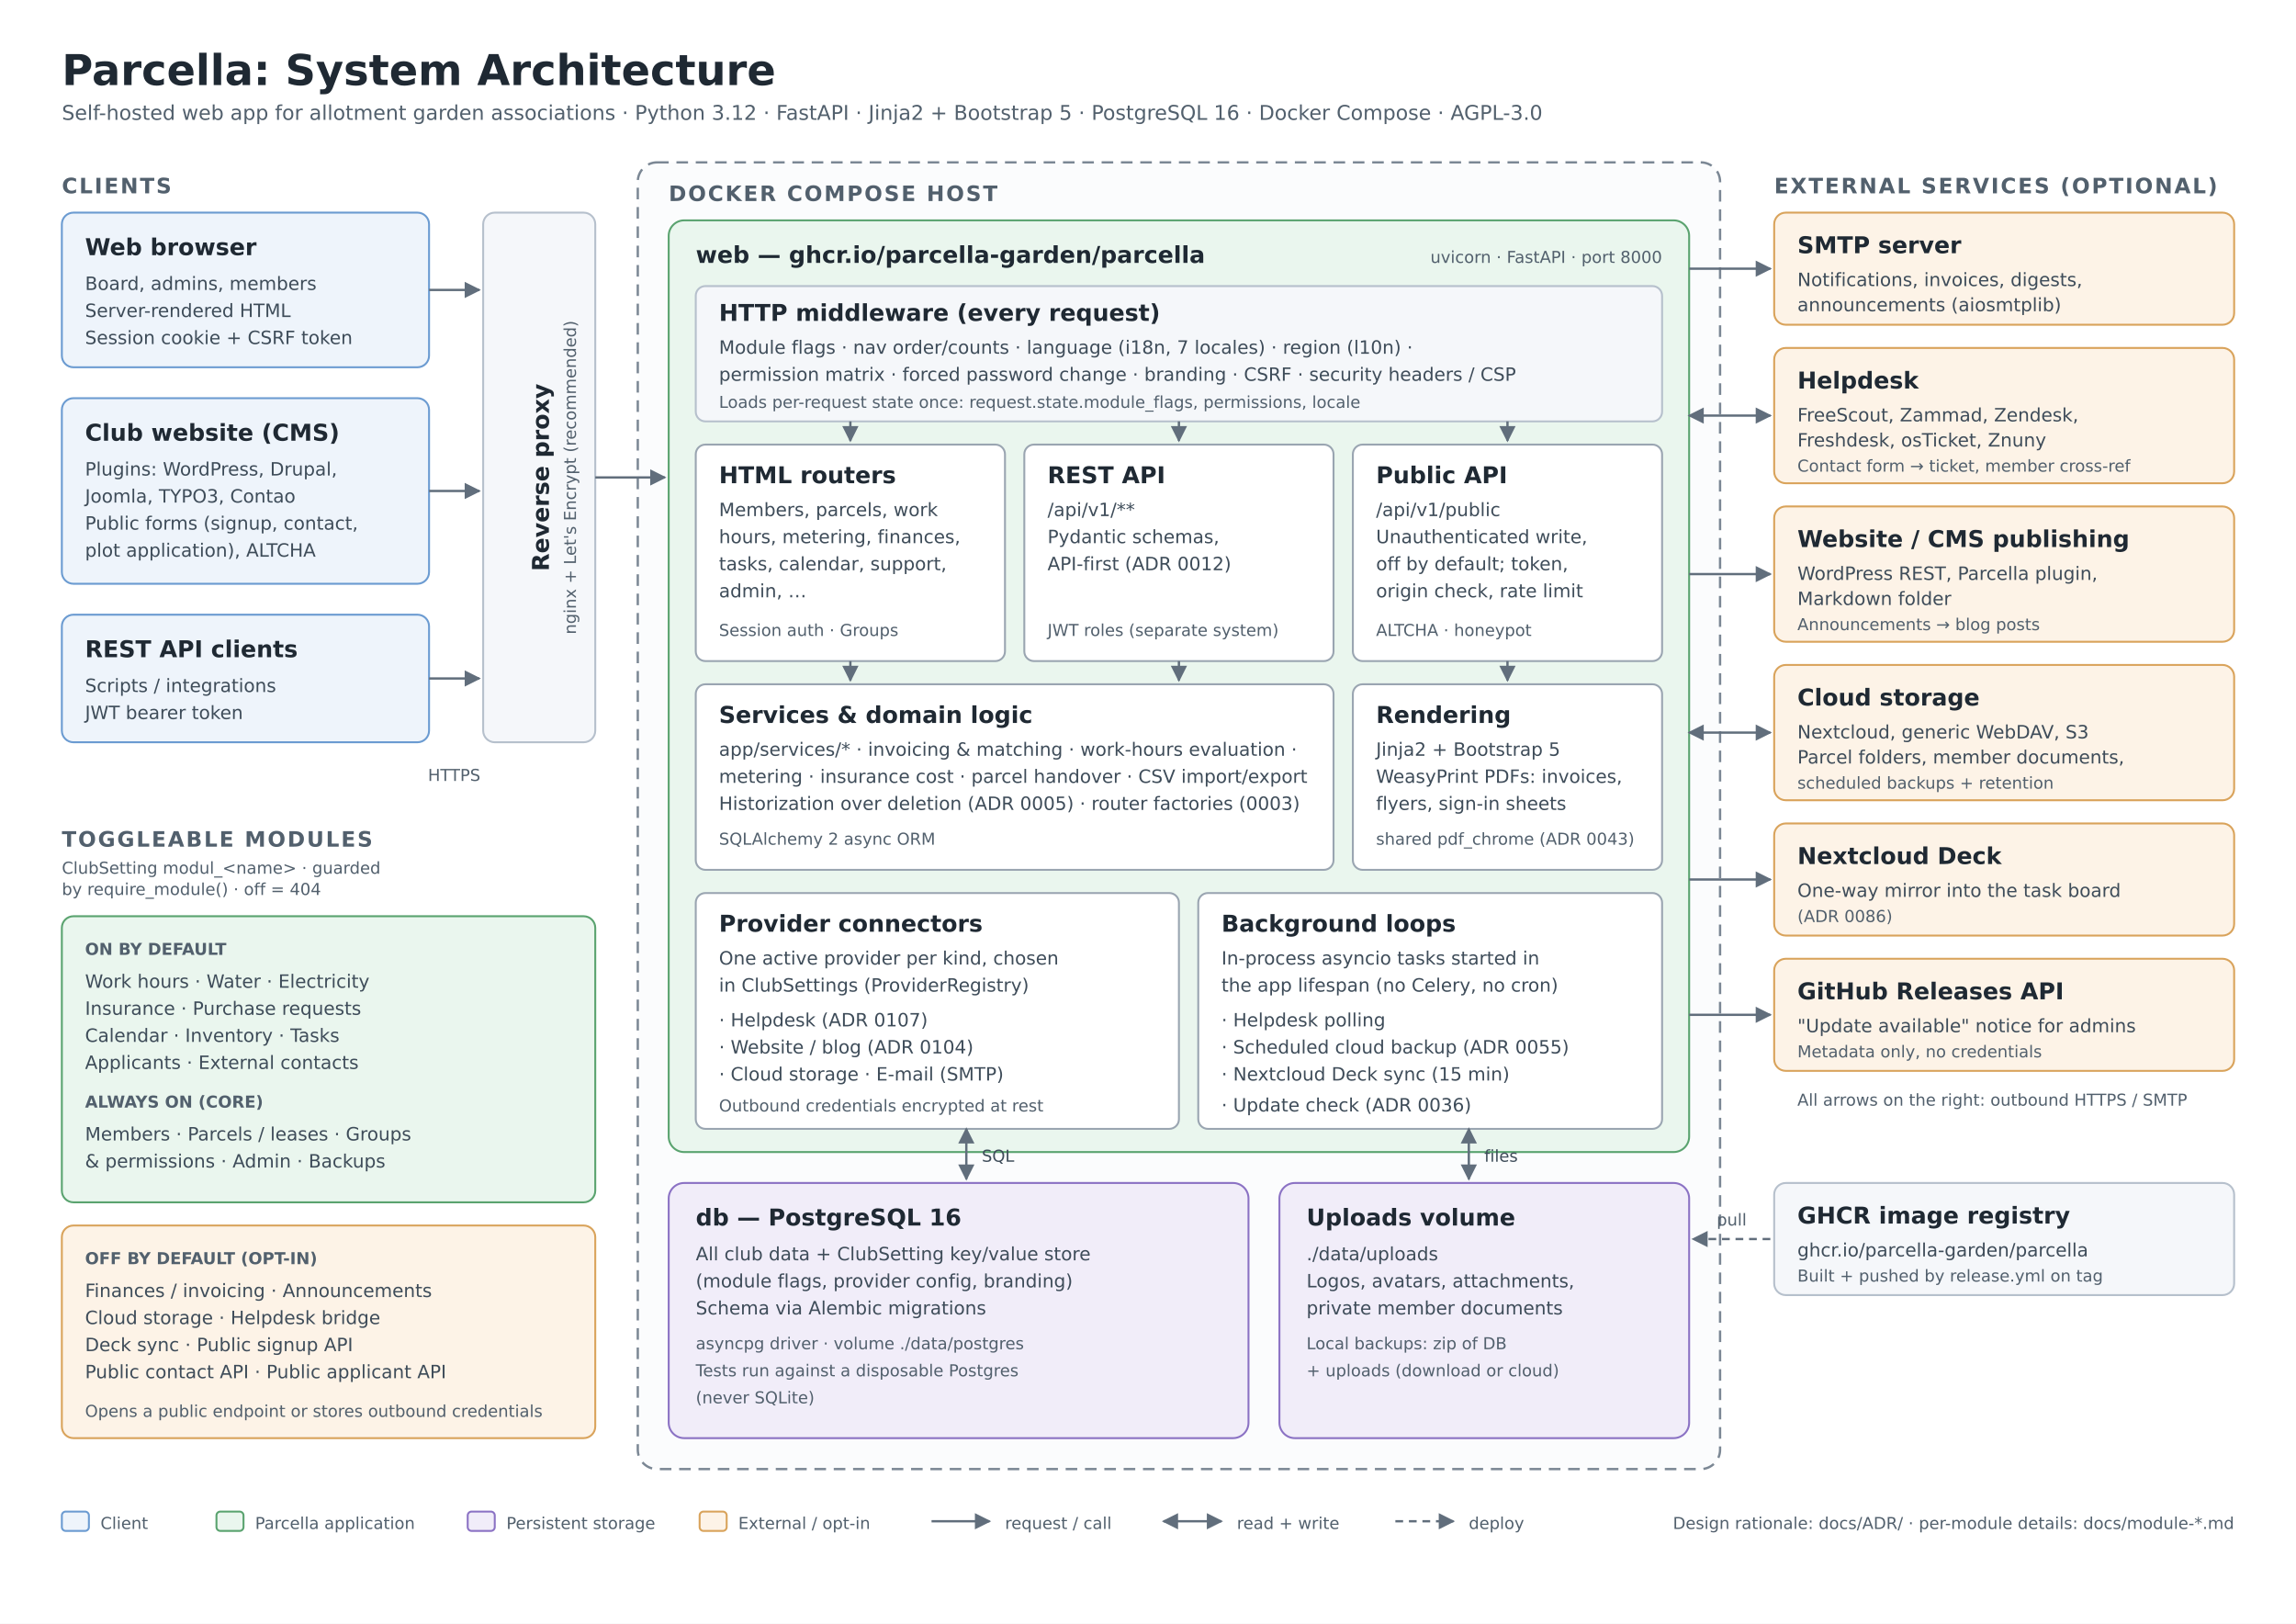
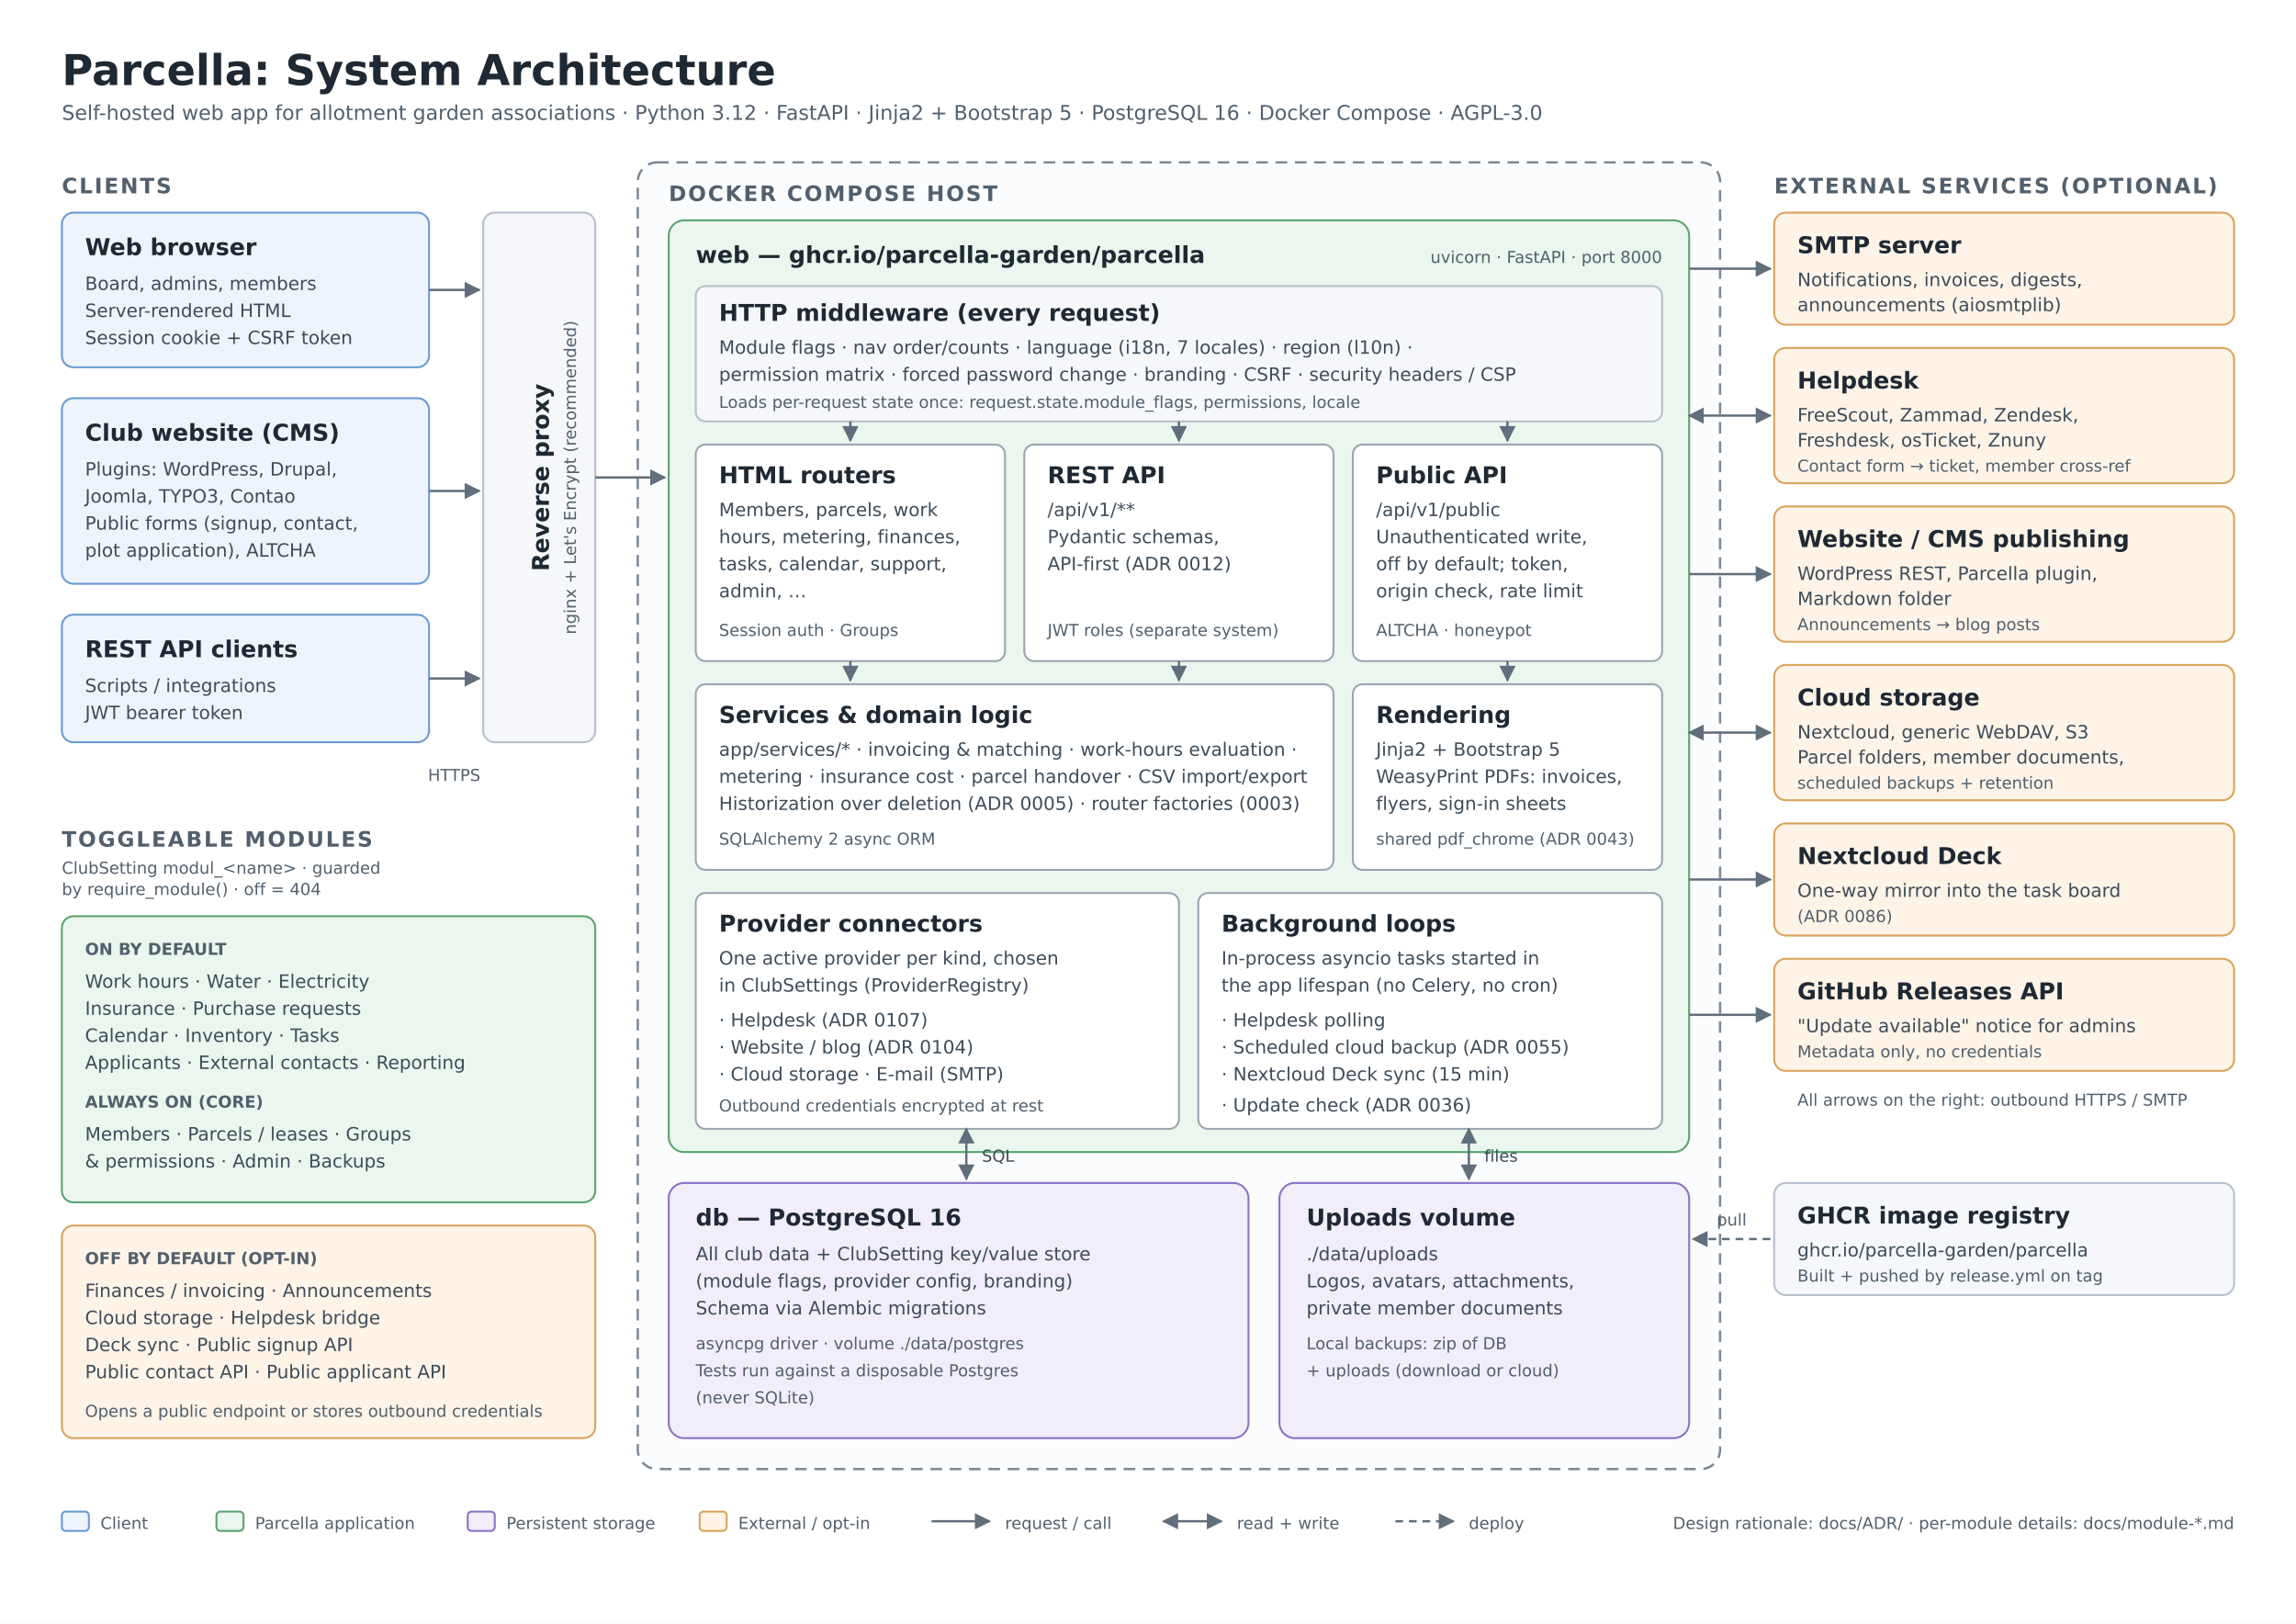
<svg xmlns="http://www.w3.org/2000/svg" viewBox="0 0 1188 840" width="1188" height="840">
  <rect width="1188" height="840" fill="#ffffff" />
  <defs>
    <marker id="a" viewBox="0 0 10 10" refX="9" refY="5" markerWidth="7" markerHeight="7" orient="auto">
      <path d="M0,0 L10,5 L0,10 z" fill="#616e7c" />
    </marker>
    <marker id="b" viewBox="0 0 10 10" refX="1" refY="5" markerWidth="7" markerHeight="7" orient="auto">
      <path d="M10,0 L0,5 L10,10 z" fill="#616e7c" />
    </marker>
  </defs>
  <text x="32" y="44" font-size="22" font-weight="700" fill="#1f2933" font-family="DejaVu Sans, Helvetica, sans-serif">Parcella: System Architecture</text>
  <text x="32" y="62" font-size="10.5" fill="#52606d" font-family="DejaVu Sans, Helvetica, sans-serif">Self-hosted web app for allotment garden associations · Python 3.12 · FastAPI · Jinja2 + Bootstrap 5 · PostgreSQL 16 · Docker Compose · AGPL-3.0</text>
  <text x="32" y="100" font-size="11" font-weight="700" letter-spacing="0.9" fill="#52606d" font-family="DejaVu Sans, Helvetica, sans-serif">CLIENTS</text>
  <rect x="32" y="110" width="190" height="80" rx="6" fill="#eef4fb" stroke="#6b9bd1" stroke-width="1" />
  <text x="44" y="132" font-size="12" font-weight="700" fill="#1f2933" font-family="DejaVu Sans, Helvetica, sans-serif">Web browser</text>
  <text x="44" y="150" font-size="9.5" fill="#3e4c59" font-family="DejaVu Sans, Helvetica, sans-serif">Board, admins, members</text>
  <text x="44" y="164" font-size="9.5" fill="#3e4c59" font-family="DejaVu Sans, Helvetica, sans-serif">Server-rendered HTML</text>
  <text x="44" y="178" font-size="9.5" fill="#3e4c59" font-family="DejaVu Sans, Helvetica, sans-serif">Session cookie + CSRF token</text>
  <rect x="32" y="206" width="190" height="96" rx="6" fill="#eef4fb" stroke="#6b9bd1" stroke-width="1" />
  <text x="44" y="228" font-size="12" font-weight="700" fill="#1f2933" font-family="DejaVu Sans, Helvetica, sans-serif">Club website (CMS)</text>
  <text x="44" y="246" font-size="9.5" fill="#3e4c59" font-family="DejaVu Sans, Helvetica, sans-serif">Plugins: WordPress, Drupal,</text>
  <text x="44" y="260" font-size="9.5" fill="#3e4c59" font-family="DejaVu Sans, Helvetica, sans-serif">Joomla, TYPO3, Contao</text>
  <text x="44" y="274" font-size="9.5" fill="#3e4c59" font-family="DejaVu Sans, Helvetica, sans-serif">Public forms (signup, contact,</text>
  <text x="44" y="288" font-size="9.5" fill="#3e4c59" font-family="DejaVu Sans, Helvetica, sans-serif">plot application), ALTCHA</text>
  <rect x="32" y="318" width="190" height="66" rx="6" fill="#eef4fb" stroke="#6b9bd1" stroke-width="1" />
  <text x="44" y="340" font-size="12" font-weight="700" fill="#1f2933" font-family="DejaVu Sans, Helvetica, sans-serif">REST API clients</text>
  <text x="44" y="358" font-size="9.5" fill="#3e4c59" font-family="DejaVu Sans, Helvetica, sans-serif">Scripts / integrations</text>
  <text x="44" y="372" font-size="9.5" fill="#3e4c59" font-family="DejaVu Sans, Helvetica, sans-serif">JWT bearer token</text>
  <rect x="250" y="110" width="58" height="274" rx="6" fill="#f5f7fa" stroke="#b6c0cc" stroke-width="1" />
  <text transform="translate(284,247) rotate(-90)" text-anchor="middle" font-size="12" font-weight="700" fill="#1f2933" font-family="DejaVu Sans, Helvetica, sans-serif">Reverse proxy</text>
  <text transform="translate(298,247) rotate(-90)" text-anchor="middle" font-size="8.5" fill="#52606d" font-family="DejaVu Sans, Helvetica, sans-serif">nginx + Let's Encrypt (recommended)</text>
  <path d="M222,150 L248,150" stroke="#616e7c" stroke-width="1.2" fill="none" marker-end="url(#a)" />
  <path d="M222,254 L248,254" stroke="#616e7c" stroke-width="1.2" fill="none" marker-end="url(#a)" />
  <path d="M222,351 L248,351" stroke="#616e7c" stroke-width="1.2" fill="none" marker-end="url(#a)" />
  <text x="235" y="404" font-size="8.5" fill="#52606d" font-family="DejaVu Sans, Helvetica, sans-serif" text-anchor="middle">HTTPS</text>
  <rect x="330" y="84" width="560" height="676" rx="10" fill="#fbfcfd" stroke="#7b8794" stroke-width="1.2" stroke-dasharray="6 4" />
  <text x="346" y="104" font-size="11" font-weight="700" letter-spacing="0.9" fill="#52606d" font-family="DejaVu Sans, Helvetica, sans-serif">DOCKER COMPOSE HOST</text>
  <rect x="346" y="114" width="528" height="482" rx="8" fill="#eaf6ee" stroke="#5aa36f" stroke-width="1" />
  <text x="360" y="136" font-size="12" font-weight="700" fill="#1f2933" font-family="DejaVu Sans, Helvetica, sans-serif">web — ghcr.io/parcella-garden/parcella</text>
  <text x="860" y="136" font-size="8.5" fill="#52606d" font-family="DejaVu Sans, Helvetica, sans-serif" text-anchor="end">uvicorn · FastAPI · port 8000</text>
  <path d="M308,247 L344,247" stroke="#616e7c" stroke-width="1.2" fill="none" marker-end="url(#a)" />
  <rect x="360" y="148" width="500" height="70" rx="5" fill="#f5f7fa" stroke="#b6c0cc" stroke-width="1" />
  <text x="372" y="166" font-size="12" font-weight="700" fill="#1f2933" font-family="DejaVu Sans, Helvetica, sans-serif">HTTP middleware (every request)</text>
  <text x="372" y="183" font-size="9.5" fill="#3e4c59" font-family="DejaVu Sans, Helvetica, sans-serif">Module flags · nav order/counts · language (i18n, 7 locales) · region (l10n) ·</text>
  <text x="372" y="197" font-size="9.5" fill="#3e4c59" font-family="DejaVu Sans, Helvetica, sans-serif">permission matrix · forced password change · branding · CSRF · security headers / CSP</text>
  <text x="372" y="211" font-size="8.5" fill="#52606d" font-family="DejaVu Sans, Helvetica, sans-serif">Loads per-request state once: request.state.module_flags, permissions, locale</text>
  <rect x="360" y="230" width="160" height="112" rx="5" fill="#ffffff" stroke="#9aa5b1" stroke-width="1" />
  <text x="372" y="250" font-size="12" font-weight="700" fill="#1f2933" font-family="DejaVu Sans, Helvetica, sans-serif">HTML routers</text>
  <text x="372" y="267" font-size="9.5" fill="#3e4c59" font-family="DejaVu Sans, Helvetica, sans-serif">Members, parcels, work</text>
  <text x="372" y="281" font-size="9.5" fill="#3e4c59" font-family="DejaVu Sans, Helvetica, sans-serif">hours, metering, finances,</text>
  <text x="372" y="295" font-size="9.5" fill="#3e4c59" font-family="DejaVu Sans, Helvetica, sans-serif">tasks, calendar, support,</text>
  <text x="372" y="309" font-size="9.5" fill="#3e4c59" font-family="DejaVu Sans, Helvetica, sans-serif">admin, …</text>
  <text x="372" y="329" font-size="8.5" fill="#52606d" font-family="DejaVu Sans, Helvetica, sans-serif">Session auth · Groups</text>
  <rect x="530" y="230" width="160" height="112" rx="5" fill="#ffffff" stroke="#9aa5b1" stroke-width="1" />
  <text x="542" y="250" font-size="12" font-weight="700" fill="#1f2933" font-family="DejaVu Sans, Helvetica, sans-serif">REST API</text>
  <text x="542" y="267" font-size="9.5" fill="#3e4c59" font-family="DejaVu Sans, Helvetica, sans-serif">/api/v1/**</text>
  <text x="542" y="281" font-size="9.5" fill="#3e4c59" font-family="DejaVu Sans, Helvetica, sans-serif">Pydantic schemas,</text>
  <text x="542" y="295" font-size="9.5" fill="#3e4c59" font-family="DejaVu Sans, Helvetica, sans-serif">API-first (ADR 0012)</text>
  <text x="542" y="329" font-size="8.5" fill="#52606d" font-family="DejaVu Sans, Helvetica, sans-serif">JWT roles (separate system)</text>
  <rect x="700" y="230" width="160" height="112" rx="5" fill="#ffffff" stroke="#9aa5b1" stroke-width="1" />
  <text x="712" y="250" font-size="12" font-weight="700" fill="#1f2933" font-family="DejaVu Sans, Helvetica, sans-serif">Public API</text>
  <text x="712" y="267" font-size="9.5" fill="#3e4c59" font-family="DejaVu Sans, Helvetica, sans-serif">/api/v1/public</text>
  <text x="712" y="281" font-size="9.5" fill="#3e4c59" font-family="DejaVu Sans, Helvetica, sans-serif">Unauthenticated write,</text>
  <text x="712" y="295" font-size="9.5" fill="#3e4c59" font-family="DejaVu Sans, Helvetica, sans-serif">off by default; token,</text>
  <text x="712" y="309" font-size="9.5" fill="#3e4c59" font-family="DejaVu Sans, Helvetica, sans-serif">origin check, rate limit</text>
  <text x="712" y="329" font-size="8.5" fill="#52606d" font-family="DejaVu Sans, Helvetica, sans-serif">ALTCHA · honeypot</text>
  <path d="M440,218 L440,228" stroke="#616e7c" stroke-width="1.2" fill="none" marker-end="url(#a)" />
  <path d="M610,218 L610,228" stroke="#616e7c" stroke-width="1.2" fill="none" marker-end="url(#a)" />
  <path d="M780,218 L780,228" stroke="#616e7c" stroke-width="1.2" fill="none" marker-end="url(#a)" />
  <rect x="360" y="354" width="330" height="96" rx="5" fill="#ffffff" stroke="#9aa5b1" stroke-width="1" />
  <text x="372" y="374" font-size="12" font-weight="700" fill="#1f2933" font-family="DejaVu Sans, Helvetica, sans-serif">Services &amp; domain logic</text>
  <text x="372" y="391" font-size="9.5" fill="#3e4c59" font-family="DejaVu Sans, Helvetica, sans-serif">app/services/* · invoicing &amp; matching · work-hours evaluation ·</text>
  <text x="372" y="405" font-size="9.5" fill="#3e4c59" font-family="DejaVu Sans, Helvetica, sans-serif">metering · insurance cost · parcel handover · CSV import/export</text>
  <text x="372" y="419" font-size="9.5" fill="#3e4c59" font-family="DejaVu Sans, Helvetica, sans-serif">Historization over deletion (ADR 0005) · router factories (0003)</text>
  <text x="372" y="437" font-size="8.5" fill="#52606d" font-family="DejaVu Sans, Helvetica, sans-serif">SQLAlchemy 2 async ORM</text>
  <rect x="700" y="354" width="160" height="96" rx="5" fill="#ffffff" stroke="#9aa5b1" stroke-width="1" />
  <text x="712" y="374" font-size="12" font-weight="700" fill="#1f2933" font-family="DejaVu Sans, Helvetica, sans-serif">Rendering</text>
  <text x="712" y="391" font-size="9.5" fill="#3e4c59" font-family="DejaVu Sans, Helvetica, sans-serif">Jinja2 + Bootstrap 5</text>
  <text x="712" y="405" font-size="9.5" fill="#3e4c59" font-family="DejaVu Sans, Helvetica, sans-serif">WeasyPrint PDFs: invoices,</text>
  <text x="712" y="419" font-size="9.5" fill="#3e4c59" font-family="DejaVu Sans, Helvetica, sans-serif">flyers, sign-in sheets</text>
  <text x="712" y="437" font-size="8.5" fill="#52606d" font-family="DejaVu Sans, Helvetica, sans-serif">shared pdf_chrome (ADR 0043)</text>
  <path d="M440,342 L440,352" stroke="#616e7c" stroke-width="1.2" fill="none" marker-end="url(#a)" />
  <path d="M610,342 L610,352" stroke="#616e7c" stroke-width="1.2" fill="none" marker-end="url(#a)" />
  <path d="M780,342 L780,352" stroke="#616e7c" stroke-width="1.2" fill="none" marker-end="url(#a)" />
  <rect x="360" y="462" width="250" height="122" rx="5" fill="#ffffff" stroke="#9aa5b1" stroke-width="1" />
  <text x="372" y="482" font-size="12" font-weight="700" fill="#1f2933" font-family="DejaVu Sans, Helvetica, sans-serif">Provider connectors</text>
  <text x="372" y="499" font-size="9.5" fill="#3e4c59" font-family="DejaVu Sans, Helvetica, sans-serif">One active provider per kind, chosen</text>
  <text x="372" y="513" font-size="9.5" fill="#3e4c59" font-family="DejaVu Sans, Helvetica, sans-serif">in ClubSettings (ProviderRegistry)</text>
  <text x="372" y="531" font-size="9.5" fill="#3e4c59" font-family="DejaVu Sans, Helvetica, sans-serif">· Helpdesk (ADR 0107)</text>
  <text x="372" y="545" font-size="9.5" fill="#3e4c59" font-family="DejaVu Sans, Helvetica, sans-serif">· Website / blog (ADR 0104)</text>
  <text x="372" y="559" font-size="9.5" fill="#3e4c59" font-family="DejaVu Sans, Helvetica, sans-serif">· Cloud storage · E-mail (SMTP)</text>
  <text x="372" y="575" font-size="8.5" fill="#52606d" font-family="DejaVu Sans, Helvetica, sans-serif">Outbound credentials encrypted at rest</text>
  <rect x="620" y="462" width="240" height="122" rx="5" fill="#ffffff" stroke="#9aa5b1" stroke-width="1" />
  <text x="632" y="482" font-size="12" font-weight="700" fill="#1f2933" font-family="DejaVu Sans, Helvetica, sans-serif">Background loops</text>
  <text x="632" y="499" font-size="9.5" fill="#3e4c59" font-family="DejaVu Sans, Helvetica, sans-serif">In-process asyncio tasks started in</text>
  <text x="632" y="513" font-size="9.5" fill="#3e4c59" font-family="DejaVu Sans, Helvetica, sans-serif">the app lifespan (no Celery, no cron)</text>
  <text x="632" y="531" font-size="9.5" fill="#3e4c59" font-family="DejaVu Sans, Helvetica, sans-serif">· Helpdesk polling</text>
  <text x="632" y="545" font-size="9.5" fill="#3e4c59" font-family="DejaVu Sans, Helvetica, sans-serif">· Scheduled cloud backup (ADR 0055)</text>
  <text x="632" y="559" font-size="9.5" fill="#3e4c59" font-family="DejaVu Sans, Helvetica, sans-serif">· Nextcloud Deck sync (15 min)</text>
  <text x="632" y="575" font-size="9.5" fill="#3e4c59" font-family="DejaVu Sans, Helvetica, sans-serif">· Update check (ADR 0036)</text>
  <rect x="346" y="612" width="300" height="132" rx="8" fill="#f1edf9" stroke="#8b72c4" stroke-width="1" />
  <text x="360" y="634" font-size="12" font-weight="700" fill="#1f2933" font-family="DejaVu Sans, Helvetica, sans-serif">db — PostgreSQL 16</text>
  <text x="360" y="652" font-size="9.5" fill="#3e4c59" font-family="DejaVu Sans, Helvetica, sans-serif">All club data + ClubSetting key/value store</text>
  <text x="360" y="666" font-size="9.5" fill="#3e4c59" font-family="DejaVu Sans, Helvetica, sans-serif">(module flags, provider config, branding)</text>
  <text x="360" y="680" font-size="9.5" fill="#3e4c59" font-family="DejaVu Sans, Helvetica, sans-serif">Schema via Alembic migrations</text>
  <text x="360" y="698" font-size="8.5" fill="#52606d" font-family="DejaVu Sans, Helvetica, sans-serif">asyncpg driver · volume ./data/postgres</text>
  <text x="360" y="712" font-size="8.5" fill="#52606d" font-family="DejaVu Sans, Helvetica, sans-serif">Tests run against a disposable Postgres</text>
  <text x="360" y="726" font-size="8.5" fill="#52606d" font-family="DejaVu Sans, Helvetica, sans-serif">(never SQLite)</text>
  <rect x="662" y="612" width="212" height="132" rx="8" fill="#f1edf9" stroke="#8b72c4" stroke-width="1" />
  <text x="676" y="634" font-size="12" font-weight="700" fill="#1f2933" font-family="DejaVu Sans, Helvetica, sans-serif">Uploads volume</text>
  <text x="676" y="652" font-size="9.5" fill="#3e4c59" font-family="DejaVu Sans, Helvetica, sans-serif">./data/uploads</text>
  <text x="676" y="666" font-size="9.5" fill="#3e4c59" font-family="DejaVu Sans, Helvetica, sans-serif">Logos, avatars, attachments,</text>
  <text x="676" y="680" font-size="9.5" fill="#3e4c59" font-family="DejaVu Sans, Helvetica, sans-serif">private member documents</text>
  <text x="676" y="698" font-size="8.5" fill="#52606d" font-family="DejaVu Sans, Helvetica, sans-serif">Local backups: zip of DB</text>
  <text x="676" y="712" font-size="8.5" fill="#52606d" font-family="DejaVu Sans, Helvetica, sans-serif">+ uploads (download or cloud)</text>
  <path d="M500,584 L500,610" stroke="#616e7c" stroke-width="1.2" fill="none" marker-end="url(#a)" marker-start="url(#b)" />
  <text x="508" y="601" font-size="8.5" fill="#3e4c59" font-family="DejaVu Sans, Helvetica, sans-serif">SQL</text>
  <path d="M760,584 L760,610" stroke="#616e7c" stroke-width="1.2" fill="none" marker-end="url(#a)" marker-start="url(#b)" />
  <text x="768" y="601" font-size="8.5" fill="#3e4c59" font-family="DejaVu Sans, Helvetica, sans-serif">files</text>
  <text x="918" y="100" font-size="11" font-weight="700" letter-spacing="0.9" fill="#52606d" font-family="DejaVu Sans, Helvetica, sans-serif">EXTERNAL SERVICES (OPTIONAL)</text>
  <rect x="918" y="110" width="238" height="58" rx="6" fill="#fdf3e7" stroke="#d9a35b" stroke-width="1" />
  <text x="930" y="131" font-size="12" font-weight="700" fill="#1f2933" font-family="DejaVu Sans, Helvetica, sans-serif">SMTP server</text>
  <text x="930" y="148" font-size="9.5" fill="#3e4c59" font-family="DejaVu Sans, Helvetica, sans-serif">Notifications, invoices, digests,</text>
  <text x="930" y="161" font-size="9.5" fill="#3e4c59" font-family="DejaVu Sans, Helvetica, sans-serif">announcements (aiosmtplib)</text>
  <rect x="918" y="180" width="238" height="70" rx="6" fill="#fdf3e7" stroke="#d9a35b" stroke-width="1" />
  <text x="930" y="201" font-size="12" font-weight="700" fill="#1f2933" font-family="DejaVu Sans, Helvetica, sans-serif">Helpdesk</text>
  <text x="930" y="218" font-size="9.5" fill="#3e4c59" font-family="DejaVu Sans, Helvetica, sans-serif">FreeScout, Zammad, Zendesk,</text>
  <text x="930" y="231" font-size="9.5" fill="#3e4c59" font-family="DejaVu Sans, Helvetica, sans-serif">Freshdesk, osTicket, Znuny</text>
  <text x="930" y="244" font-size="8.5" fill="#52606d" font-family="DejaVu Sans, Helvetica, sans-serif">Contact form → ticket, member cross-ref</text>
  <rect x="918" y="262" width="238" height="70" rx="6" fill="#fdf3e7" stroke="#d9a35b" stroke-width="1" />
  <text x="930" y="283" font-size="12" font-weight="700" fill="#1f2933" font-family="DejaVu Sans, Helvetica, sans-serif">Website / CMS publishing</text>
  <text x="930" y="300" font-size="9.5" fill="#3e4c59" font-family="DejaVu Sans, Helvetica, sans-serif">WordPress REST, Parcella plugin,</text>
  <text x="930" y="313" font-size="9.5" fill="#3e4c59" font-family="DejaVu Sans, Helvetica, sans-serif">Markdown folder</text>
  <text x="930" y="326" font-size="8.5" fill="#52606d" font-family="DejaVu Sans, Helvetica, sans-serif">Announcements → blog posts</text>
  <rect x="918" y="344" width="238" height="70" rx="6" fill="#fdf3e7" stroke="#d9a35b" stroke-width="1" />
  <text x="930" y="365" font-size="12" font-weight="700" fill="#1f2933" font-family="DejaVu Sans, Helvetica, sans-serif">Cloud storage</text>
  <text x="930" y="382" font-size="9.5" fill="#3e4c59" font-family="DejaVu Sans, Helvetica, sans-serif">Nextcloud, generic WebDAV, S3</text>
  <text x="930" y="395" font-size="9.5" fill="#3e4c59" font-family="DejaVu Sans, Helvetica, sans-serif">Parcel folders, member documents,</text>
  <text x="930" y="408" font-size="8.5" fill="#52606d" font-family="DejaVu Sans, Helvetica, sans-serif">scheduled backups + retention</text>
  <rect x="918" y="426" width="238" height="58" rx="6" fill="#fdf3e7" stroke="#d9a35b" stroke-width="1" />
  <text x="930" y="447" font-size="12" font-weight="700" fill="#1f2933" font-family="DejaVu Sans, Helvetica, sans-serif">Nextcloud Deck</text>
  <text x="930" y="464" font-size="9.5" fill="#3e4c59" font-family="DejaVu Sans, Helvetica, sans-serif">One-way mirror into the task board</text>
  <text x="930" y="477" font-size="8.5" fill="#52606d" font-family="DejaVu Sans, Helvetica, sans-serif">(ADR 0086)</text>
  <rect x="918" y="496" width="238" height="58" rx="6" fill="#fdf3e7" stroke="#d9a35b" stroke-width="1" />
  <text x="930" y="517" font-size="12" font-weight="700" fill="#1f2933" font-family="DejaVu Sans, Helvetica, sans-serif">GitHub Releases API</text>
  <text x="930" y="534" font-size="9.5" fill="#3e4c59" font-family="DejaVu Sans, Helvetica, sans-serif">"Update available" notice for admins</text>
  <text x="930" y="547" font-size="8.5" fill="#52606d" font-family="DejaVu Sans, Helvetica, sans-serif">Metadata only, no credentials</text>
  <path d="M874,139 L916,139" stroke="#616e7c" stroke-width="1.2" fill="none" marker-end="url(#a)" />
  <path d="M874,215 L916,215" stroke="#616e7c" stroke-width="1.2" fill="none" marker-end="url(#a)" marker-start="url(#b)" />
  <path d="M874,297 L916,297" stroke="#616e7c" stroke-width="1.2" fill="none" marker-end="url(#a)" />
  <path d="M874,379 L916,379" stroke="#616e7c" stroke-width="1.2" fill="none" marker-end="url(#a)" marker-start="url(#b)" />
  <path d="M874,455 L916,455" stroke="#616e7c" stroke-width="1.2" fill="none" marker-end="url(#a)" />
  <path d="M874,525 L916,525" stroke="#616e7c" stroke-width="1.2" fill="none" marker-end="url(#a)" />
  <text x="930" y="572" font-size="8.5" fill="#52606d" font-family="DejaVu Sans, Helvetica, sans-serif">All arrows on the right: outbound HTTPS / SMTP</text>
  <rect x="918" y="612" width="238" height="58" rx="6" fill="#f5f7fa" stroke="#b6c0cc" stroke-width="1" />
  <text x="930" y="633" font-size="12" font-weight="700" fill="#1f2933" font-family="DejaVu Sans, Helvetica, sans-serif">GHCR image registry</text>
  <text x="930" y="650" font-size="9.5" fill="#3e4c59" font-family="DejaVu Sans, Helvetica, sans-serif">ghcr.io/parcella-garden/parcella</text>
  <text x="930" y="663" font-size="8.5" fill="#52606d" font-family="DejaVu Sans, Helvetica, sans-serif">Built + pushed by release.yml on tag</text>
  <path d="M916,641 L876,641" stroke="#616e7c" stroke-width="1.2" fill="none" marker-end="url(#a)" stroke-dasharray="4 3" />
  <text x="896" y="634" font-size="8.5" fill="#52606d" font-family="DejaVu Sans, Helvetica, sans-serif" text-anchor="middle">pull</text>
  <text x="32" y="438" font-size="11" font-weight="700" letter-spacing="0.9" fill="#52606d" font-family="DejaVu Sans, Helvetica, sans-serif">TOGGLEABLE MODULES</text>
  <text x="32" y="452" font-size="8.5" fill="#52606d" font-family="DejaVu Sans, Helvetica, sans-serif">ClubSetting modul_&lt;name&gt; · guarded</text>
  <text x="32" y="463" font-size="8.5" fill="#52606d" font-family="DejaVu Sans, Helvetica, sans-serif">by require_module() · off = 404</text>
  <g>
    <rect x="32" y="474" width="276" height="148" rx="6" fill="#eaf6ee" stroke="#5aa36f" stroke-width="1" />
    <text x="44" y="494" font-size="8.5" fill="#52606d" font-family="DejaVu Sans, Helvetica, sans-serif" font-weight="700">ON BY DEFAULT</text>
    <text x="44" y="511" font-size="9.5" fill="#3e4c59" font-family="DejaVu Sans, Helvetica, sans-serif">Work hours · Water · Electricity</text>
    <text x="44" y="525" font-size="9.5" fill="#3e4c59" font-family="DejaVu Sans, Helvetica, sans-serif">Insurance · Purchase requests</text>
    <text x="44" y="539" font-size="9.5" fill="#3e4c59" font-family="DejaVu Sans, Helvetica, sans-serif">Calendar · Inventory · Tasks</text>
-     <text x="44" y="553" font-size="9.5" fill="#3e4c59" font-family="DejaVu Sans, Helvetica, sans-serif">Applicants · External contacts</text>
+     <text x="44" y="553" font-size="9.5" fill="#3e4c59" font-family="DejaVu Sans, Helvetica, sans-serif">Applicants · External contacts · Reporting</text>
    <text x="44" y="573" font-size="8.5" fill="#52606d" font-family="DejaVu Sans, Helvetica, sans-serif" font-weight="700">ALWAYS ON (CORE)</text>
    <text x="44" y="590" font-size="9.5" fill="#3e4c59" font-family="DejaVu Sans, Helvetica, sans-serif">Members · Parcels / leases · Groups</text>
    <text x="44" y="604" font-size="9.5" fill="#3e4c59" font-family="DejaVu Sans, Helvetica, sans-serif">&amp; permissions · Admin · Backups</text>
  </g>
  <rect x="32" y="634" width="276" height="110" rx="6" fill="#fdf3e7" stroke="#d9a35b" stroke-width="1" />
  <text x="44" y="654" font-size="8.5" fill="#52606d" font-family="DejaVu Sans, Helvetica, sans-serif" font-weight="700">OFF BY DEFAULT (OPT-IN)</text>
  <text x="44" y="671" font-size="9.5" fill="#3e4c59" font-family="DejaVu Sans, Helvetica, sans-serif">Finances / invoicing · Announcements</text>
  <text x="44" y="685" font-size="9.5" fill="#3e4c59" font-family="DejaVu Sans, Helvetica, sans-serif">Cloud storage · Helpdesk bridge</text>
  <text x="44" y="699" font-size="9.5" fill="#3e4c59" font-family="DejaVu Sans, Helvetica, sans-serif">Deck sync · Public signup API</text>
  <text x="44" y="713" font-size="9.5" fill="#3e4c59" font-family="DejaVu Sans, Helvetica, sans-serif">Public contact API · Public applicant API</text>
  <text x="44" y="733" font-size="8.5" fill="#52606d" font-family="DejaVu Sans, Helvetica, sans-serif">Opens a public endpoint or stores outbound credentials</text>
  <g transform="translate(32,782)">
    <rect x="0" y="0" width="14" height="10" rx="2" fill="#eef4fb" stroke="#6b9bd1" stroke-width="1" />
    <text x="20" y="9" font-size="8.5" fill="#52606d" font-family="DejaVu Sans, Helvetica, sans-serif">Client</text>
    <rect x="80" y="0" width="14" height="10" rx="2" fill="#eaf6ee" stroke="#5aa36f" stroke-width="1" />
    <text x="100" y="9" font-size="8.5" fill="#52606d" font-family="DejaVu Sans, Helvetica, sans-serif">Parcella application</text>
    <rect x="210" y="0" width="14" height="10" rx="2" fill="#f1edf9" stroke="#8b72c4" stroke-width="1" />
    <text x="230" y="9" font-size="8.5" fill="#52606d" font-family="DejaVu Sans, Helvetica, sans-serif">Persistent storage</text>
    <rect x="330" y="0" width="14" height="10" rx="2" fill="#fdf3e7" stroke="#d9a35b" stroke-width="1" />
    <text x="350" y="9" font-size="8.5" fill="#52606d" font-family="DejaVu Sans, Helvetica, sans-serif">External / opt-in</text>
    <path d="M450,5 L480,5" stroke="#616e7c" stroke-width="1.2" fill="none" marker-end="url(#a)" />
    <text x="488" y="9" font-size="8.5" fill="#52606d" font-family="DejaVu Sans, Helvetica, sans-serif">request / call</text>
    <path d="M570,5 L600,5" stroke="#616e7c" stroke-width="1.2" fill="none" marker-end="url(#a)" marker-start="url(#b)" />
    <text x="608" y="9" font-size="8.5" fill="#52606d" font-family="DejaVu Sans, Helvetica, sans-serif">read + write</text>
    <path d="M690,5 L720,5" stroke="#616e7c" stroke-width="1.2" fill="none" marker-end="url(#a)" stroke-dasharray="4 3" />
    <text x="728" y="9" font-size="8.5" fill="#52606d" font-family="DejaVu Sans, Helvetica, sans-serif">deploy</text>
  </g>
  <text x="1156" y="791" font-size="8.5" fill="#52606d" font-family="DejaVu Sans, Helvetica, sans-serif" text-anchor="end">Design rationale: docs/ADR/ · per-module details: docs/module-*.md</text>
</svg>
